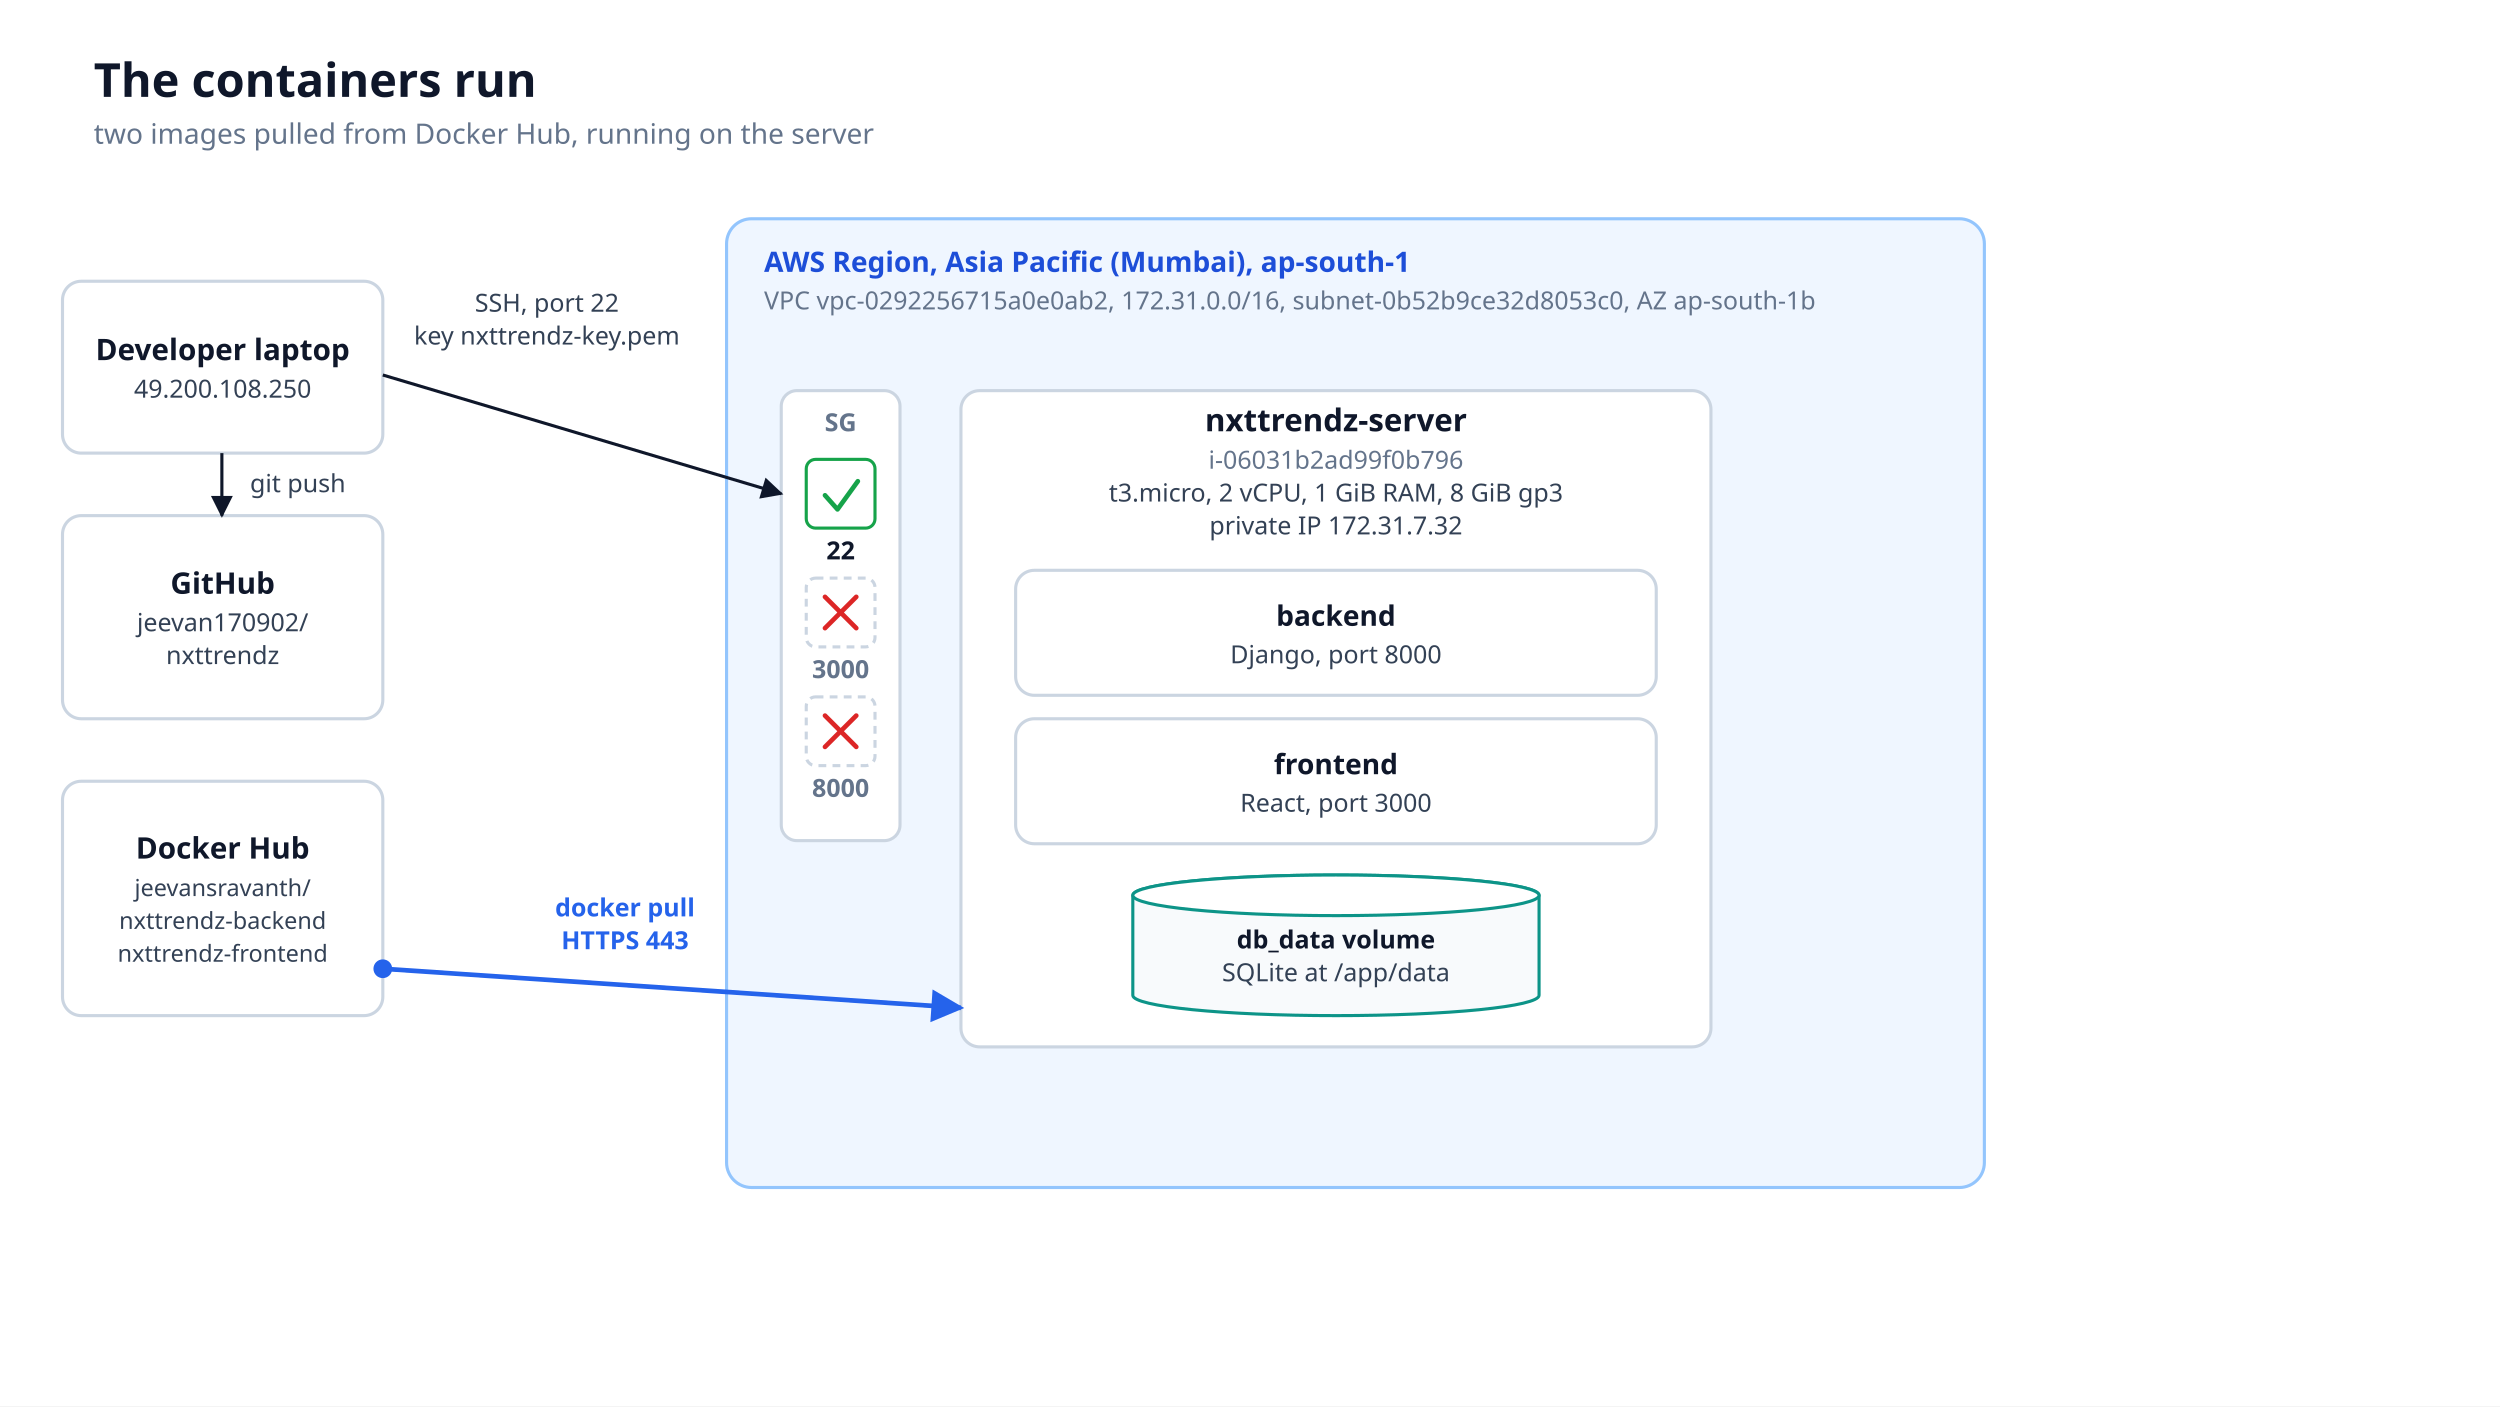
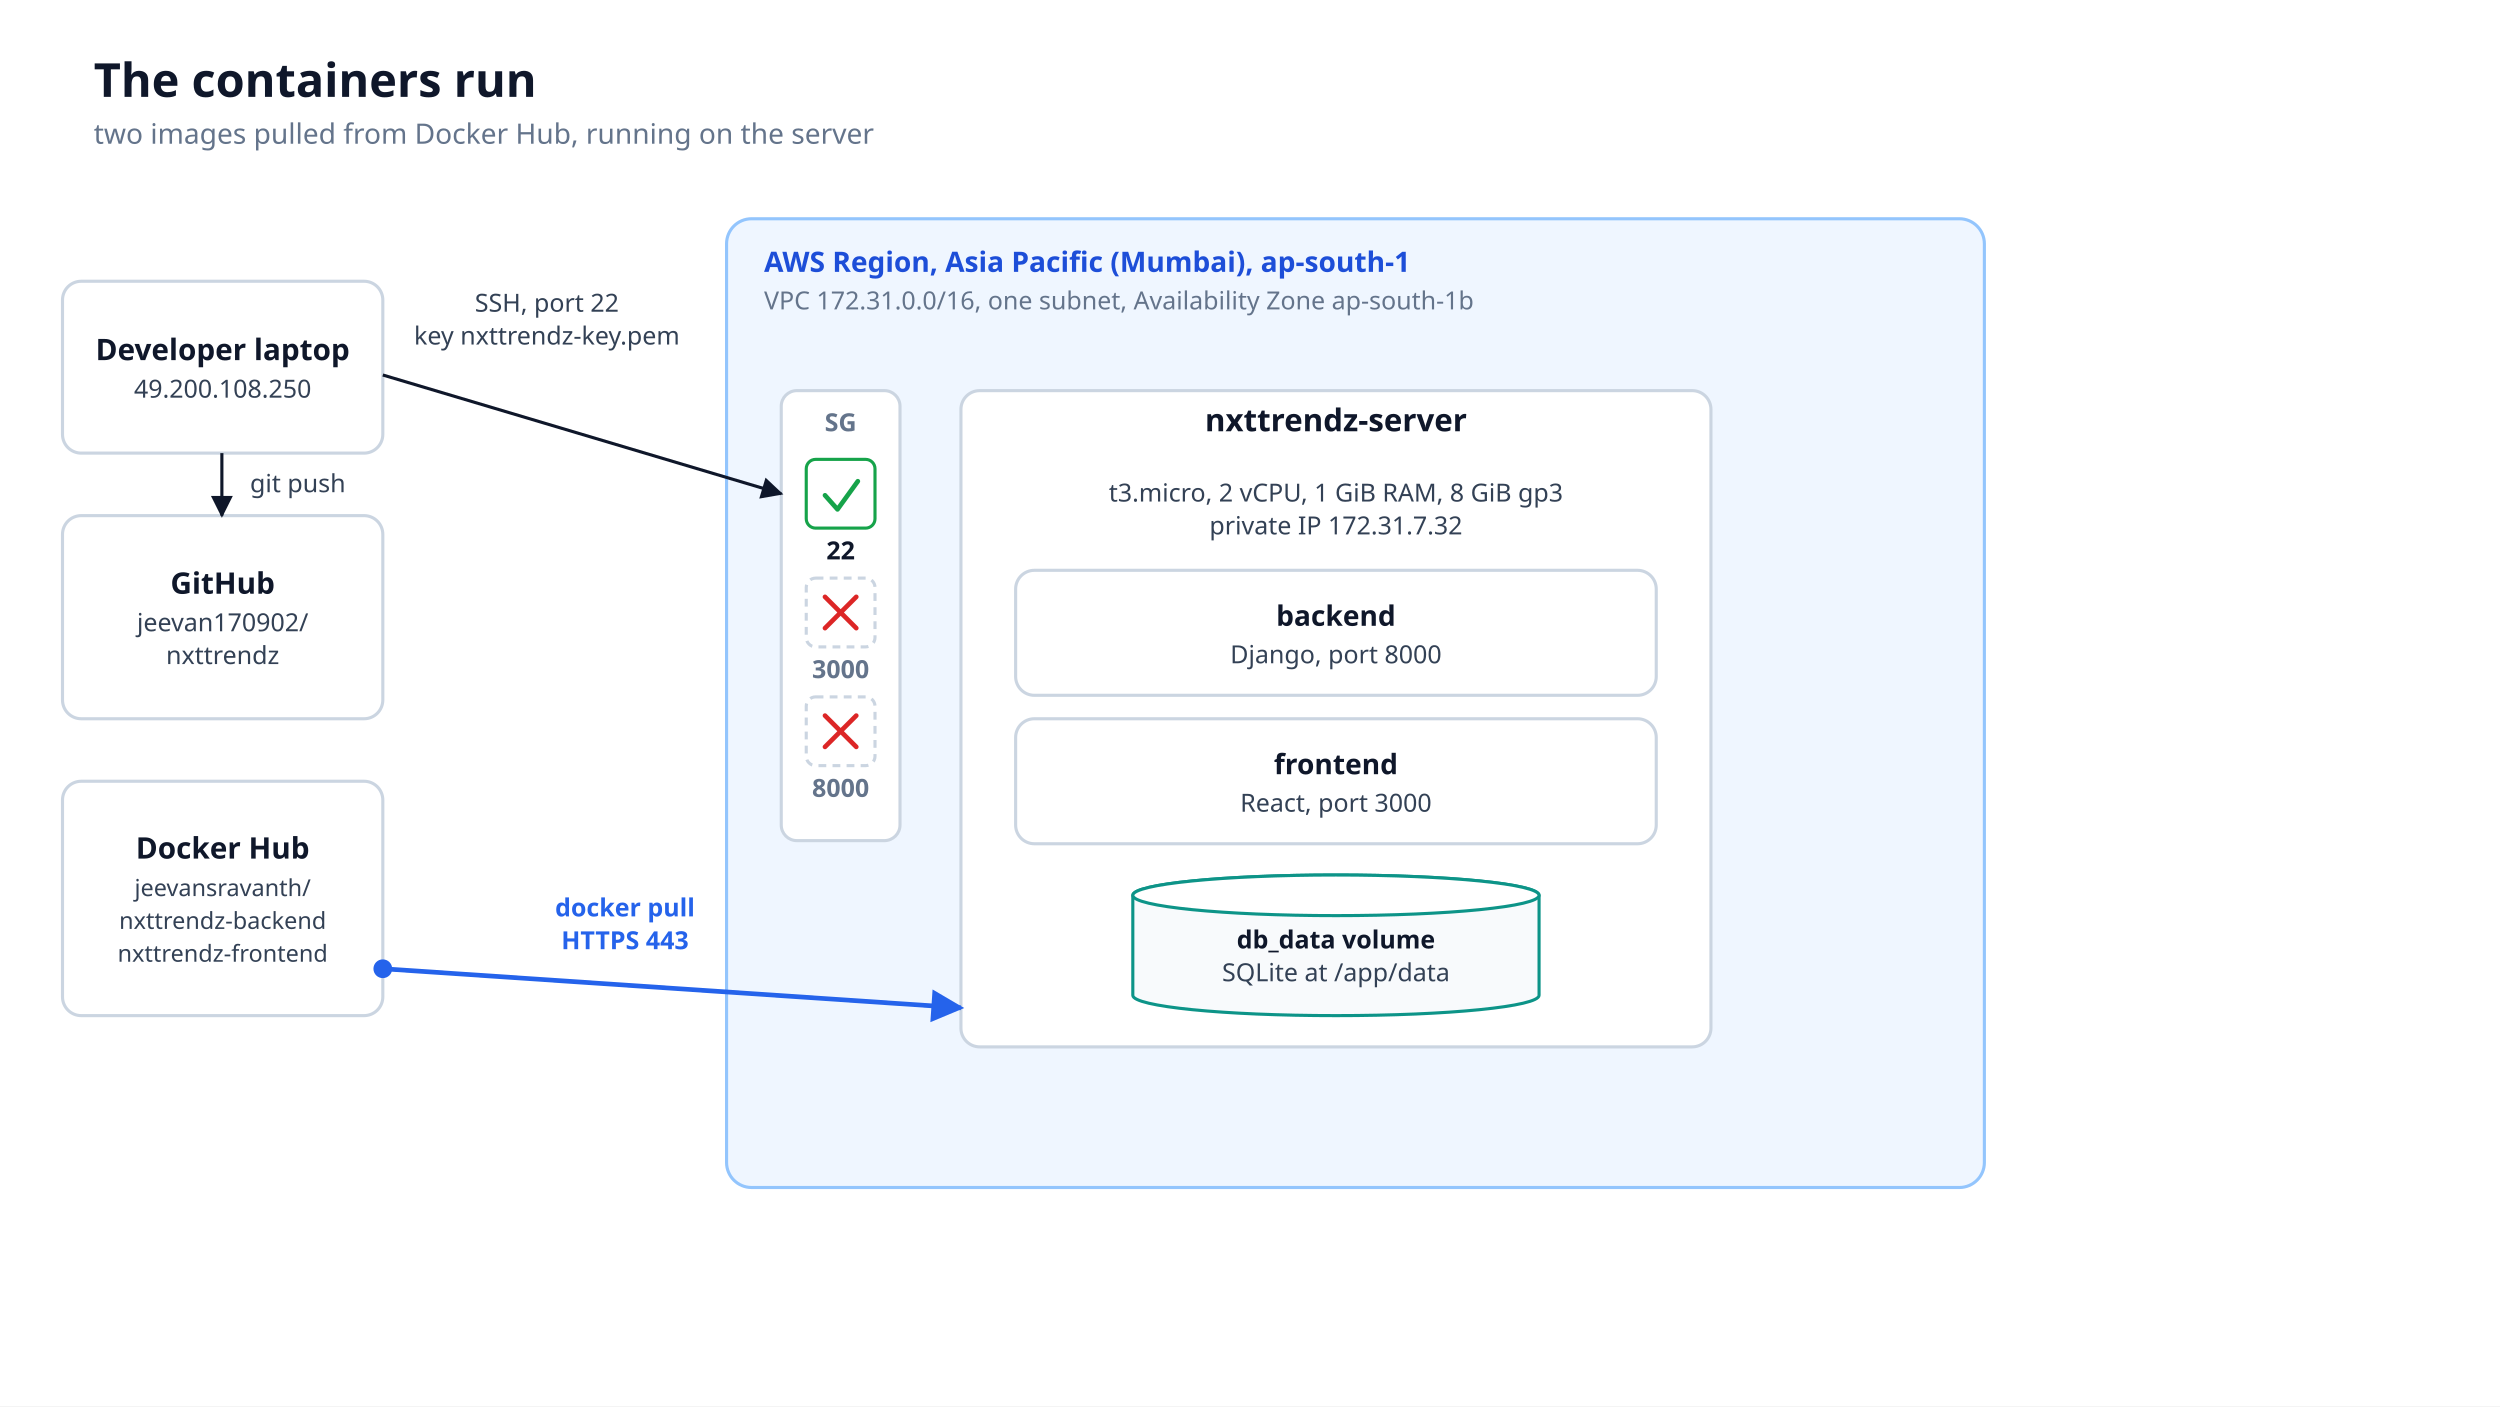
<svg xmlns="http://www.w3.org/2000/svg" viewBox="0 0 1600 900" width="1600" height="900">
  <defs>
    <marker id="a-ink" viewBox="0 0 10 10" refX="9" refY="5" markerWidth="7" markerHeight="7" orient="auto-start-reverse">
      <path d="M0,0 L10,5 L0,10 z" fill="#0F172A" />
    </marker>
    <marker id="a-blue" viewBox="0 0 10 10" refX="9" refY="5" markerWidth="7" markerHeight="7" orient="auto-start-reverse">
      <path d="M0,0 L10,5 L0,10 z" fill="#2563EB" />
    </marker>
    <marker id="a-muted" viewBox="0 0 10 10" refX="9" refY="5" markerWidth="7" markerHeight="7" orient="auto-start-reverse">
      <path d="M0,0 L10,5 L0,10 z" fill="#94A3B8" />
    </marker>
    <marker id="a-teal" viewBox="0 0 10 10" refX="9" refY="5" markerWidth="7" markerHeight="7" orient="auto-start-reverse">
      <path d="M0,0 L10,5 L0,10 z" fill="#0D9488" />
    </marker>
    <marker id="a-green" viewBox="0 0 10 10" refX="9" refY="5" markerWidth="7" markerHeight="7" orient="auto-start-reverse">
      <path d="M0,0 L10,5 L0,10 z" fill="#16A34A" />
    </marker>
    <marker id="a-red" viewBox="0 0 10 10" refX="9" refY="5" markerWidth="7" markerHeight="7" orient="auto-start-reverse">
      <path d="M0,0 L10,5 L0,10 z" fill="#DC2626" />
    </marker>
  </defs>
  <rect width="1600" height="900" fill="#FFFFFF" />
  <text x="60" y="62" font-family="&quot;Segoe UI&quot;, system-ui, sans-serif" font-size="30" fill="#0F172A" font-weight="bold" text-anchor="start">The containers run</text>
  <text x="60" y="92" font-family="&quot;Segoe UI&quot;, system-ui, sans-serif" font-size="18" fill="#64748B" font-weight="normal" text-anchor="start">two images pulled from Docker Hub, running on the server</text>
  <rect x="465" y="140" width="805" height="620" rx="16" fill="#EFF6FF" stroke="#93C5FD" stroke-width="2" />
  <text x="489" y="174" font-family="&quot;Segoe UI&quot;, system-ui, sans-serif" font-size="18" fill="#1D4ED8" font-weight="bold" text-anchor="start">AWS Region, Asia Pacific (Mumbai), ap-south-1</text>
-   <text x="489" y="198" font-family="&quot;Segoe UI&quot;, system-ui, sans-serif" font-size="16" fill="#64748B" font-weight="normal" text-anchor="start">VPC vpc-0292256715a0e0ab2, 172.31.0.0/16, subnet-0b52b9ce32d8053c0, AZ ap-south-1b</text>
+   <text x="489" y="198" font-family="&quot;Segoe UI&quot;, system-ui, sans-serif" font-size="16" fill="#64748B" font-weight="normal" text-anchor="start">VPC 172.31.0.0/16, one subnet, Availability Zone ap-south-1b</text>
  <rect x="500" y="250" width="76" height="288" rx="10" fill="#FFFFFF" stroke="#CBD5E1" stroke-width="2" />
  <text x="538" y="276" font-family="&quot;Segoe UI&quot;, system-ui, sans-serif" font-size="16" fill="#64748B" font-weight="bold" text-anchor="middle">SG</text>
  <rect x="516" y="294" width="44" height="44" rx="6" fill="#FFFFFF" stroke="#16A34A" stroke-width="2" />
  <path d="M528,317 L536,326 L549,308" fill="none" stroke="#16A34A" stroke-width="3" stroke-linecap="round" stroke-linejoin="round" />
  <text x="538" y="358" font-family="&quot;Segoe UI&quot;, system-ui, sans-serif" font-size="16" fill="#0F172A" font-weight="bold" text-anchor="middle">22</text>
  <rect x="516" y="370" width="44" height="44" rx="6" fill="#FFFFFF" stroke="#CBD5E1" stroke-width="2" stroke-dasharray="5 4" />
  <path d="M528,382 L548,402 M548,382 L528,402" stroke="#DC2626" stroke-width="3" stroke-linecap="round" />
  <text x="538" y="434" font-family="&quot;Segoe UI&quot;, system-ui, sans-serif" font-size="16" fill="#64748B" font-weight="bold" text-anchor="middle">3000</text>
  <rect x="516" y="446" width="44" height="44" rx="6" fill="#FFFFFF" stroke="#CBD5E1" stroke-width="2" stroke-dasharray="5 4" />
  <path d="M528,458 L548,478 M548,458 L528,478" stroke="#DC2626" stroke-width="3" stroke-linecap="round" />
  <text x="538" y="510" font-family="&quot;Segoe UI&quot;, system-ui, sans-serif" font-size="16" fill="#64748B" font-weight="bold" text-anchor="middle">8000</text>
  <rect x="615" y="250" width="480" height="420" rx="12" fill="#FFFFFF" stroke="#CBD5E1" stroke-width="2" />
  <text x="855" y="276" font-family="&quot;Segoe UI&quot;, system-ui, sans-serif" font-size="20" fill="#0F172A" font-weight="bold" text-anchor="middle">nxttrendz-server</text>
-   <text x="855" y="300" font-family="&quot;Segoe UI&quot;, system-ui, sans-serif" font-size="16" fill="#64748B" font-weight="normal" text-anchor="middle">i-06031b2ad99f0b796</text>
  <text x="855" y="321" font-family="&quot;Segoe UI&quot;, system-ui, sans-serif" font-size="16" fill="#334155" font-weight="normal" text-anchor="middle">t3.micro, 2 vCPU, 1 GiB RAM, 8 GiB gp3</text>
  <text x="855" y="342" font-family="&quot;Segoe UI&quot;, system-ui, sans-serif" font-size="16" fill="#334155" font-weight="normal" text-anchor="middle">private IP 172.31.7.32</text>
  <rect x="650" y="365" width="410" height="80" rx="12" fill="#FFFFFF" stroke="#CBD5E1" stroke-width="2" />
  <text x="855" y="400.5" font-family="&quot;Segoe UI&quot;, system-ui, sans-serif" font-size="18" fill="#0F172A" font-weight="bold" text-anchor="middle">backend</text>
  <text x="855" y="424.5" font-family="&quot;Segoe UI&quot;, system-ui, sans-serif" font-size="16" fill="#334155" font-weight="normal" text-anchor="middle">Django, port 8000</text>
  <rect x="650" y="460" width="410" height="80" rx="12" fill="#FFFFFF" stroke="#CBD5E1" stroke-width="2" />
  <text x="855" y="495.5" font-family="&quot;Segoe UI&quot;, system-ui, sans-serif" font-size="18" fill="#0F172A" font-weight="bold" text-anchor="middle">frontend</text>
  <text x="855" y="519.5" font-family="&quot;Segoe UI&quot;, system-ui, sans-serif" font-size="16" fill="#334155" font-weight="normal" text-anchor="middle">React, port 3000</text>
  <path d="M725,573 a130,13 0 0 1 260,0 v64 a130,13 0 0 1 -260,0 z" fill="#F8FAFC" stroke="#0D9488" stroke-width="2" />
  <ellipse cx="855" cy="573" rx="130" ry="13" fill="#FFFFFF" stroke="#0D9488" stroke-width="2" />
  <text x="855" y="607" font-family="&quot;Segoe UI&quot;, system-ui, sans-serif" font-size="16" fill="#0F172A" font-weight="bold" text-anchor="middle">db_data volume</text>
  <text x="855" y="628" font-family="&quot;Segoe UI&quot;, system-ui, sans-serif" font-size="16" fill="#334155" font-weight="normal" text-anchor="middle">SQLite at /app/data</text>
  <rect x="40" y="180" width="205" height="110" rx="12" fill="#FFFFFF" stroke="#CBD5E1" stroke-width="2" />
  <text x="142.5" y="230.5" font-family="&quot;Segoe UI&quot;, system-ui, sans-serif" font-size="19" fill="#0F172A" font-weight="bold" text-anchor="middle">Developer laptop</text>
  <text x="142.5" y="254.5" font-family="&quot;Segoe UI&quot;, system-ui, sans-serif" font-size="16" fill="#334155" font-weight="normal" text-anchor="middle">49.200.108.250</text>
  <rect x="40" y="330" width="205" height="130" rx="12" fill="#FFFFFF" stroke="#CBD5E1" stroke-width="2" />
  <text x="142.5" y="380" font-family="&quot;Segoe UI&quot;, system-ui, sans-serif" font-size="19" fill="#0F172A" font-weight="bold" text-anchor="middle">GitHub</text>
  <text x="142.5" y="404" font-family="&quot;Segoe UI&quot;, system-ui, sans-serif" font-size="16" fill="#334155" font-weight="normal" text-anchor="middle">jeevan170902/</text>
  <text x="142.5" y="425" font-family="&quot;Segoe UI&quot;, system-ui, sans-serif" font-size="16" fill="#334155" font-weight="normal" text-anchor="middle">nxttrendz</text>
  <rect x="40" y="500" width="205" height="150" rx="12" fill="#FFFFFF" stroke="#CBD5E1" stroke-width="2" />
  <text x="142.5" y="549.5" font-family="&quot;Segoe UI&quot;, system-ui, sans-serif" font-size="19" fill="#0F172A" font-weight="bold" text-anchor="middle">Docker Hub</text>
  <text x="142.5" y="573.5" font-family="&quot;Segoe UI&quot;, system-ui, sans-serif" font-size="15" fill="#334155" font-weight="normal" text-anchor="middle">jeevansravanth/</text>
  <text x="142.5" y="594.5" font-family="&quot;Segoe UI&quot;, system-ui, sans-serif" font-size="15" fill="#334155" font-weight="normal" text-anchor="middle">nxttrendz-backend</text>
  <text x="142.5" y="615.5" font-family="&quot;Segoe UI&quot;, system-ui, sans-serif" font-size="15" fill="#334155" font-weight="normal" text-anchor="middle">nxttrendz-frontend</text>
  <polyline points="142,290 142,330" fill="none" stroke="#0F172A" stroke-width="2" stroke-linejoin="round" marker-end="url(#a-ink)" />
  <text x="160" y="315" font-family="&quot;Segoe UI&quot;, system-ui, sans-serif" font-size="16" fill="#334155" font-weight="normal" text-anchor="start">git push</text>
  <polyline points="245,240 500,316" fill="none" stroke="#0F172A" stroke-width="2" stroke-linejoin="round" marker-end="url(#a-ink)" />
  <rect x="250.44" y="177.5" width="199.12" height="55" fill="#FFFFFF" opacity="0.96" />
  <text x="350" y="199.5" font-family="&quot;Segoe UI&quot;, system-ui, sans-serif" font-size="16" fill="#334155" font-weight="normal" text-anchor="middle">SSH, port 22</text>
  <text x="350" y="220.5" font-family="&quot;Segoe UI&quot;, system-ui, sans-serif" font-size="16" fill="#334155" font-weight="normal" text-anchor="middle">key nxttrendz-key.pem</text>
  <polyline points="245,620 615,645" fill="none" stroke="#2563EB" stroke-width="3" stroke-linejoin="round" marker-end="url(#a-blue)" />
  <circle cx="245" cy="620" r="6" fill="#2563EB" />
  <rect x="339.2" y="564.5" width="121.6" height="55" fill="#FFFFFF" opacity="0.96" />
  <text x="400" y="586.5" font-family="&quot;Segoe UI&quot;, system-ui, sans-serif" font-size="16" fill="#2563EB" font-weight="bold" text-anchor="middle">docker pull</text>
  <text x="400" y="607.5" font-family="&quot;Segoe UI&quot;, system-ui, sans-serif" font-size="16" fill="#2563EB" font-weight="bold" text-anchor="middle">HTTPS 443</text>
</svg>
